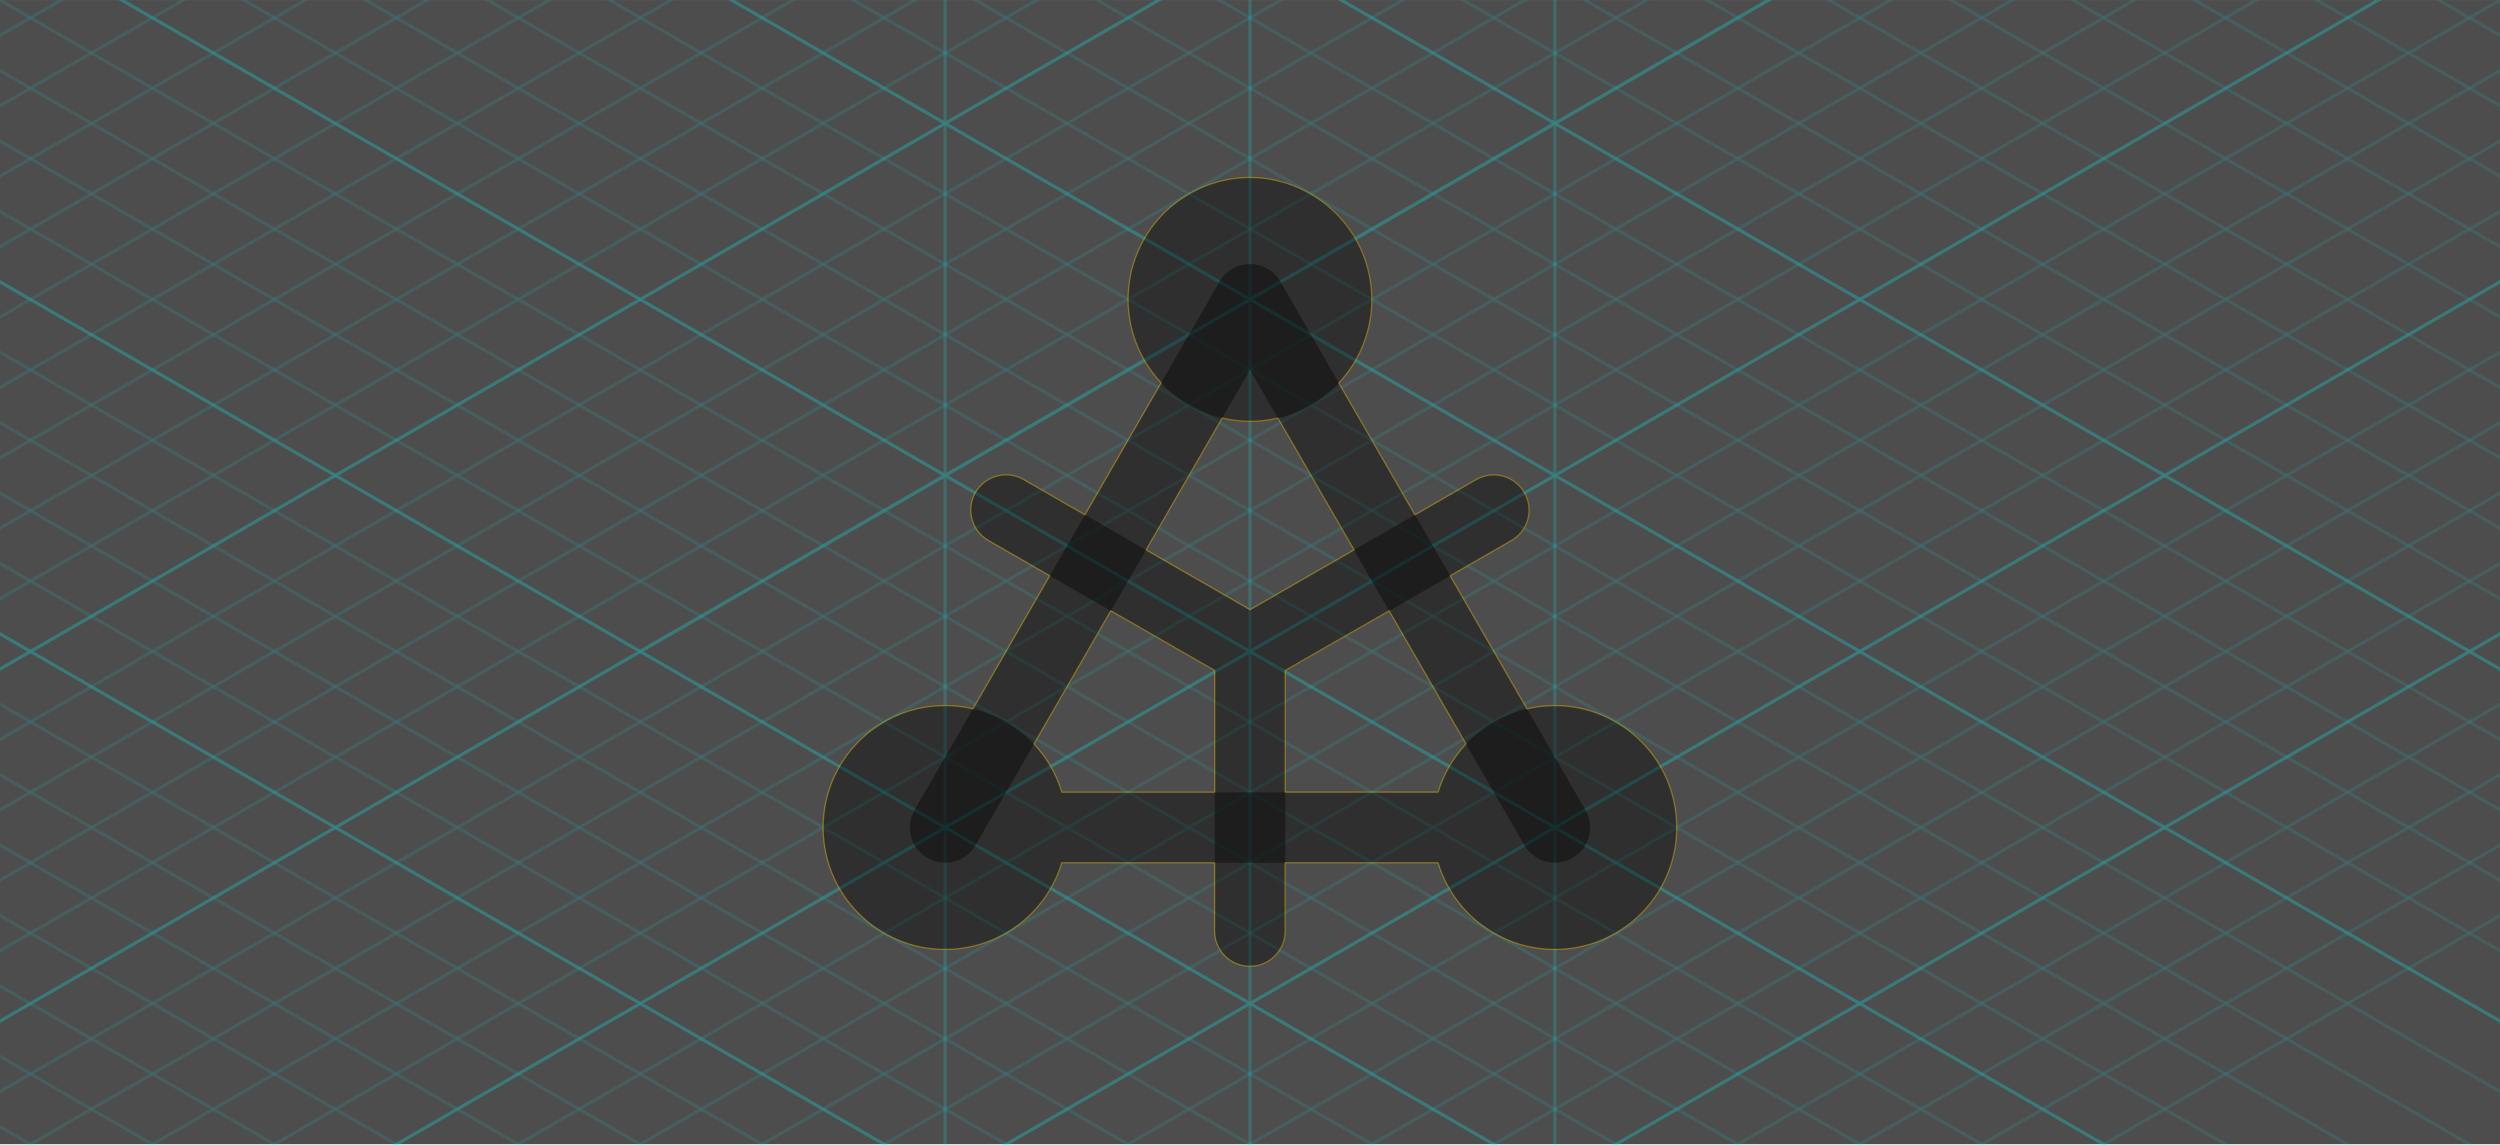
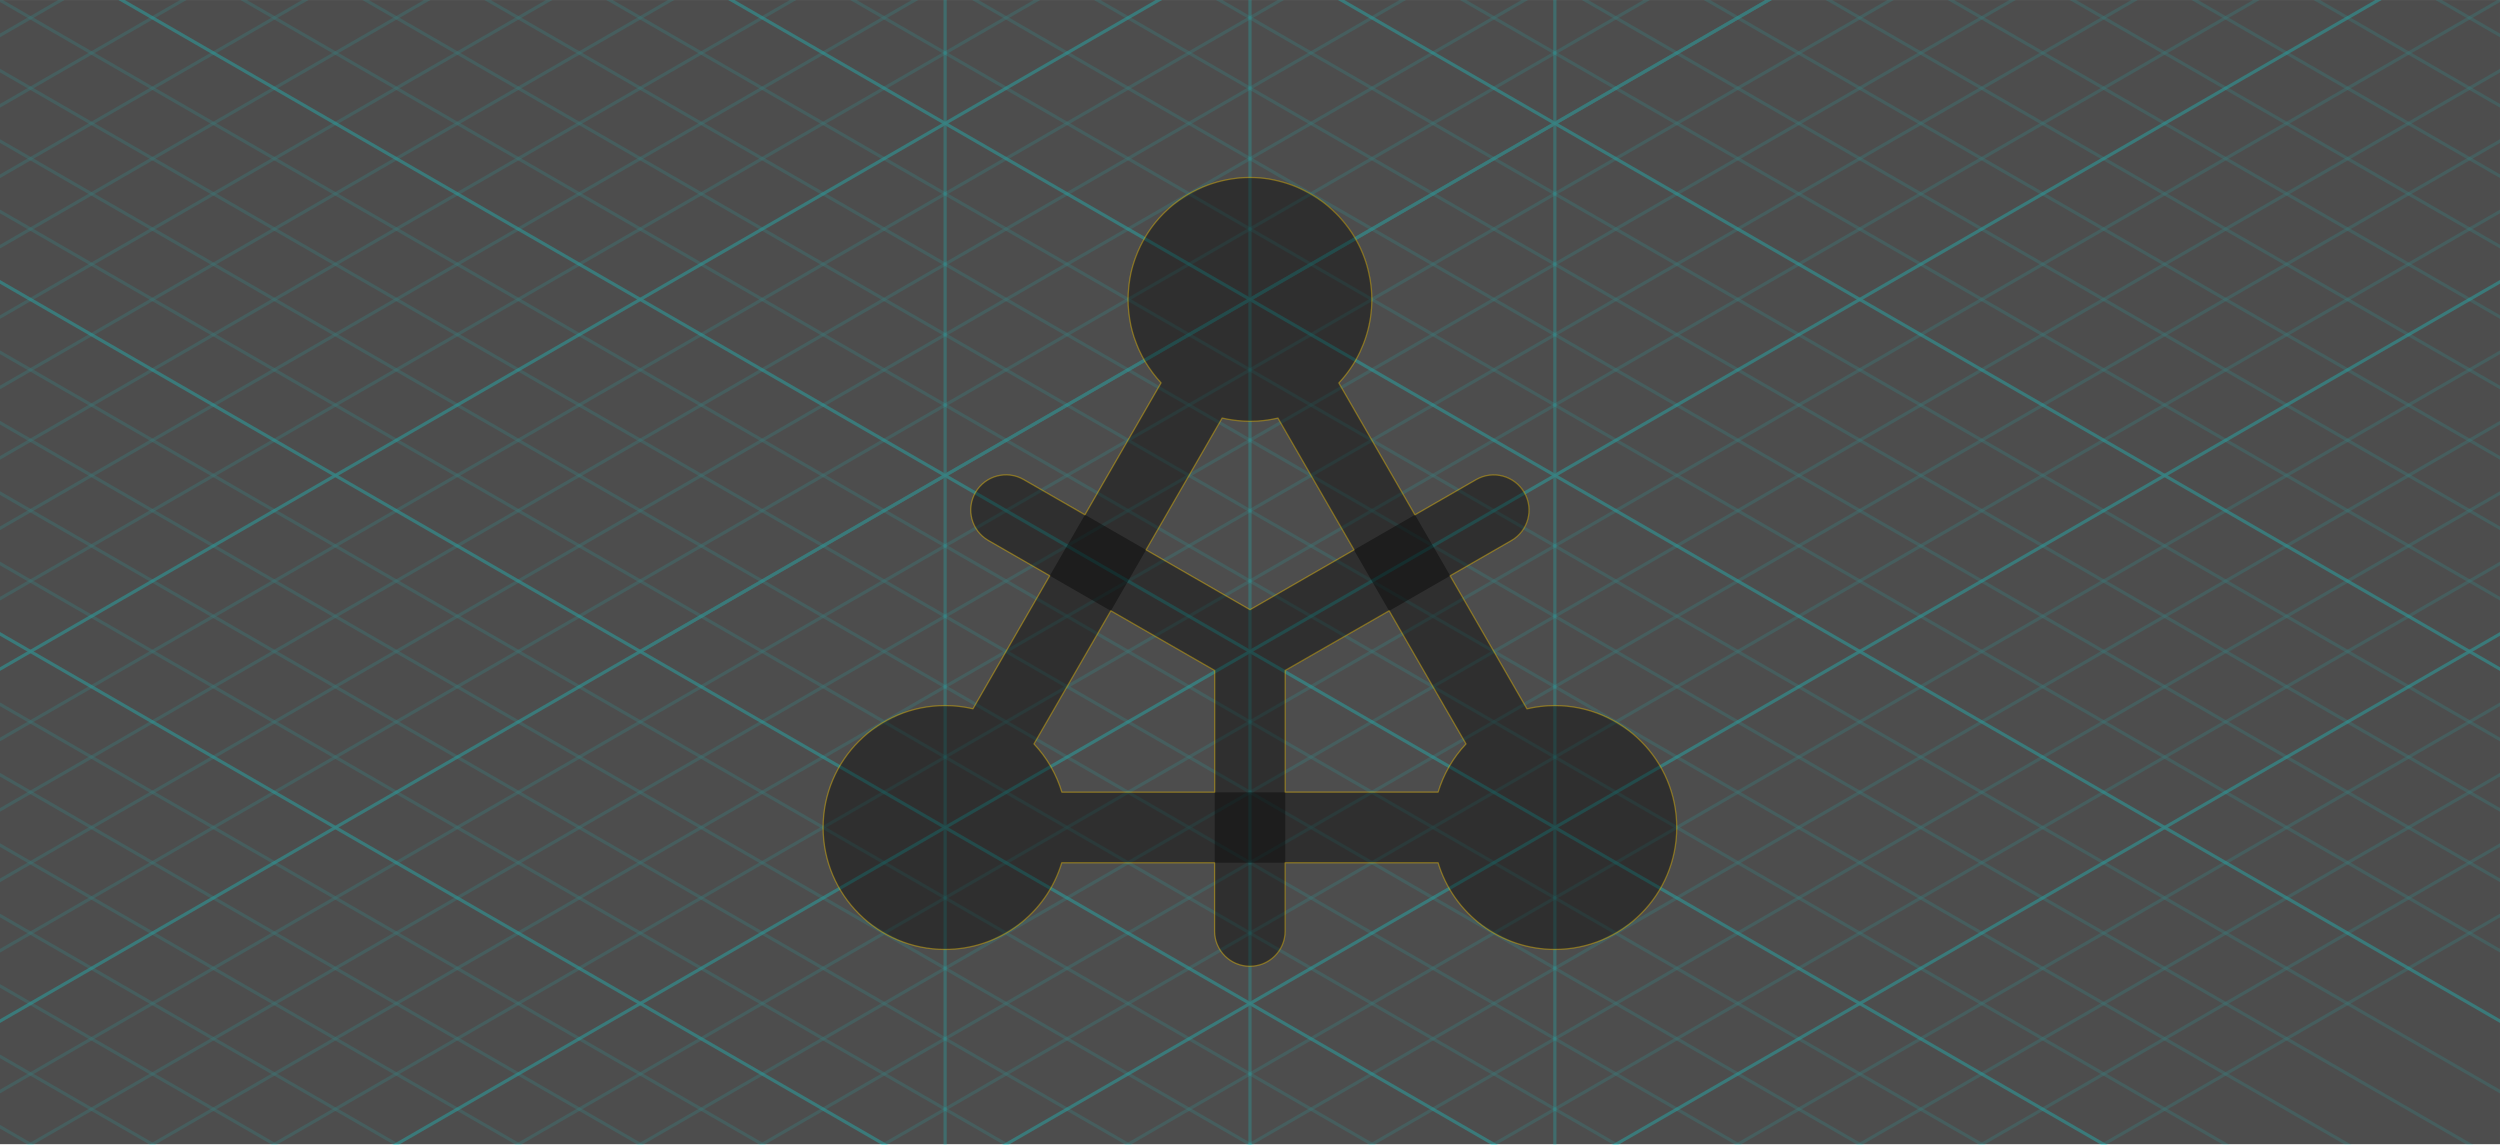
<svg xmlns="http://www.w3.org/2000/svg" xml:space="preserve" id="svg5" version="1.1" viewBox="0 0 39.058 17.875" height="17.875mm" width="39.058mm">
  <defs id="defs2" />
  <g id="layer1" transform="translate(424.3958,-245.5716)">
    <rect style="font-variation-settings:'wdth' 82, 'wght' 638;opacity:1;fill:#4d4d4d;stroke-width:1.1;stroke-linecap:round;stroke-linejoin:round;paint-order:stroke fill markers;stop-color:#000000;stroke:none" id="rect790" width="39.058" height="17.875" x="-424.396" y="245.572" />
    <g id="g7586" style="opacity:0.246;stroke:#00ffff" transform="translate(-5.715769)">
      <g id="g7027" style="stroke:#00ffff">
        <path d="m -437.632,253.767 44.46,-25.669" style="font-variation-settings:'wdth' 82, 'wght' 638;opacity:0.39;fill:#f2f2f2;stroke:#00ffff;stroke-width:0.05;stroke-linecap:round;stroke-linejoin:round;stroke-dasharray:none;paint-order:stroke fill markers;stop-color:#000000" id="path6953" />
        <path d="m -437.056,254.534 44.623,-25.763" style="font-variation-settings:'wdth' 82, 'wght' 638;opacity:0.39;fill:#f2f2f2;stroke:#00ffff;stroke-width:0.05;stroke-linecap:round;stroke-linejoin:round;stroke-dasharray:none;paint-order:stroke fill markers;stop-color:#000000" id="path6955" />
        <path d="m -436.479,255.301 44.786,-25.857" style="font-variation-settings:'wdth' 82, 'wght' 638;opacity:0.39;fill:#f2f2f2;stroke:#00ffff;stroke-width:0.05;stroke-linecap:round;stroke-linejoin:round;stroke-dasharray:none;paint-order:stroke fill markers;stop-color:#000000" id="path6957" />
        <path d="m -435.903,256.068 44.949,-25.951" style="font-variation-settings:'wdth' 82, 'wght' 638;opacity:0.39;fill:#f2f2f2;stroke:#00ffff;stroke-width:0.05;stroke-linecap:round;stroke-linejoin:round;stroke-dasharray:none;paint-order:stroke fill markers;stop-color:#000000" id="path6959" />
        <path d="m -435.326,256.835 45.112,-26.045" style="font-variation-settings:'wdth' 82, 'wght' 638;opacity:0.39;fill:#f2f2f2;stroke:#00ffff;stroke-width:0.05;stroke-linecap:round;stroke-linejoin:round;stroke-dasharray:none;paint-order:stroke fill markers;stop-color:#000000" id="path6961" />
        <path d="m -434.749,257.603 45.275,-26.14" style="font-variation-settings:'wdth' 82, 'wght' 638;opacity:0.39;fill:#f2f2f2;stroke:#00ffff;stroke-width:0.05;stroke-linecap:round;stroke-linejoin:round;stroke-dasharray:none;paint-order:stroke fill markers;stop-color:#000000" id="path6963" />
        <path d="m -434.173,258.37 45.438,-26.234" style="font-variation-settings:'wdth' 82, 'wght' 638;opacity:0.39;fill:#f2f2f2;stroke:#00ffff;stroke-width:0.05;stroke-linecap:round;stroke-linejoin:round;stroke-dasharray:none;paint-order:stroke fill markers;stop-color:#000000" id="path6965" />
        <path d="m -433.596,259.137 45.601,-26.328" style="font-variation-settings:'wdth' 82, 'wght' 638;opacity:0.39;fill:#f2f2f2;stroke:#00ffff;stroke-width:0.05;stroke-linecap:round;stroke-linejoin:round;stroke-dasharray:none;paint-order:stroke fill markers;stop-color:#000000" id="path6967" />
        <path d="m -433.02,259.904 45.764,-26.422" style="font-variation-settings:'wdth' 82, 'wght' 638;opacity:0.39;fill:#f2f2f2;stroke:#00ffff;stroke-width:0.05;stroke-linecap:round;stroke-linejoin:round;stroke-dasharray:none;paint-order:stroke fill markers;stop-color:#000000" id="path6969" />
        <path d="m -432.443,260.671 45.927,-26.516" style="font-variation-settings:'wdth' 82, 'wght' 638;opacity:0.39;fill:#f2f2f2;stroke:#00ffff;stroke-width:0.05;stroke-linecap:round;stroke-linejoin:round;stroke-dasharray:none;paint-order:stroke fill markers;stop-color:#000000" id="path6971" />
        <path d="m -431.866,261.438 46.089,-26.61" style="font-variation-settings:'wdth' 82, 'wght' 638;opacity:0.39;fill:#f2f2f2;stroke:#00ffff;stroke-width:0.05;stroke-linecap:round;stroke-linejoin:round;stroke-dasharray:none;paint-order:stroke fill markers;stop-color:#000000" id="path6973" />
        <path d="m -431.29,262.205 46.253,-26.704" style="font-variation-settings:'wdth' 82, 'wght' 638;opacity:0.39;fill:#f2f2f2;stroke:#00ffff;stroke-width:0.05;stroke-linecap:round;stroke-linejoin:round;stroke-dasharray:none;paint-order:stroke fill markers;stop-color:#000000" id="path6975" />
        <path d="m -430.713,262.972 46.415,-26.798" style="font-variation-settings:'wdth' 82, 'wght' 638;opacity:0.39;fill:#f2f2f2;stroke:#00ffff;stroke-width:0.05;stroke-linecap:round;stroke-linejoin:round;stroke-dasharray:none;paint-order:stroke fill markers;stop-color:#000000" id="path6977" />
        <path d="m -430.137,263.739 46.579,-26.892" style="font-variation-settings:'wdth' 82, 'wght' 638;opacity:0.39;fill:#f2f2f2;stroke:#00ffff;stroke-width:0.05;stroke-linecap:round;stroke-linejoin:round;stroke-dasharray:none;paint-order:stroke fill markers;stop-color:#000000" id="path6979" />
        <path d="m -429.56,264.506 46.741,-26.986" style="font-variation-settings:'wdth' 82, 'wght' 638;opacity:0.39;fill:#f2f2f2;stroke:#00ffff;stroke-width:0.05;stroke-linecap:round;stroke-linejoin:round;stroke-dasharray:none;paint-order:stroke fill markers;stop-color:#000000" id="path6981" />
        <path d="m -428.983,265.274 46.904,-27.081" style="font-variation-settings:'wdth' 82, 'wght' 638;opacity:0.39;fill:#f2f2f2;stroke:#00ffff;stroke-width:0.05;stroke-linecap:round;stroke-linejoin:round;stroke-dasharray:none;paint-order:stroke fill markers;stop-color:#000000" id="path6983" />
        <path d="m -428.407,266.041 47.067,-27.175" style="font-variation-settings:'wdth' 82, 'wght' 638;opacity:0.39;fill:#f2f2f2;stroke:#00ffff;stroke-width:0.05;stroke-linecap:round;stroke-linejoin:round;stroke-dasharray:none;paint-order:stroke fill markers;stop-color:#000000" id="path6985" />
        <path d="m -427.83,266.808 47.23,-27.269" style="font-variation-settings:'wdth' 82, 'wght' 638;opacity:0.39;fill:#f2f2f2;stroke:#00ffff;stroke-width:0.05;stroke-linecap:round;stroke-linejoin:round;stroke-dasharray:none;paint-order:stroke fill markers;stop-color:#000000" id="path6987" />
        <path d="m -427.254,267.575 47.394,-27.363" style="font-variation-settings:'wdth' 82, 'wght' 638;opacity:0.39;fill:#f2f2f2;stroke:#00ffff;stroke-width:0.05;stroke-linecap:round;stroke-linejoin:round;stroke-dasharray:none;paint-order:stroke fill markers;stop-color:#000000" id="path6989" />
        <path d="m -426.677,268.342 47.556,-27.457" style="font-variation-settings:'wdth' 82, 'wght' 638;opacity:0.39;fill:#f2f2f2;stroke:#00ffff;stroke-width:0.05;stroke-linecap:round;stroke-linejoin:round;stroke-dasharray:none;paint-order:stroke fill markers;stop-color:#000000" id="path6991" />
        <path d="m -426.1,269.109 47.719,-27.551" style="font-variation-settings:'wdth' 82, 'wght' 638;opacity:0.39;fill:#f2f2f2;stroke:#00ffff;stroke-width:0.05;stroke-linecap:round;stroke-linejoin:round;stroke-dasharray:none;paint-order:stroke fill markers;stop-color:#000000" id="path6993" />
        <path d="m -425.524,269.876 47.882,-27.645" style="font-variation-settings:'wdth' 82, 'wght' 638;opacity:0.39;fill:#f2f2f2;stroke:#00ffff;stroke-width:0.05;stroke-linecap:round;stroke-linejoin:round;stroke-dasharray:none;paint-order:stroke fill markers;stop-color:#000000" id="path6995" />
        <path d="m -424.947,270.643 48.045,-27.738" style="font-variation-settings:'wdth' 82, 'wght' 638;opacity:0.39;fill:#f2f2f2;stroke:#00ffff;stroke-width:0.05;stroke-linecap:round;stroke-linejoin:round;stroke-dasharray:none;paint-order:stroke fill markers;stop-color:#000000" id="path6997" />
        <path d="m -424.371,271.41 48.208,-27.832" style="font-variation-settings:'wdth' 82, 'wght' 638;opacity:0.39;fill:#f2f2f2;stroke:#00ffff;stroke-width:0.05;stroke-linecap:round;stroke-linejoin:round;stroke-dasharray:none;paint-order:stroke fill markers;stop-color:#000000" id="path6999" />
        <path d="m -423.794,272.178 48.371,-27.927" style="font-variation-settings:'wdth' 82, 'wght' 638;opacity:0.39;fill:#f2f2f2;stroke:#00ffff;stroke-width:0.05;stroke-linecap:round;stroke-linejoin:round;stroke-dasharray:none;paint-order:stroke fill markers;stop-color:#000000" id="path7001" />
        <path d="m -423.218,272.945 48.534,-28.021" style="font-variation-settings:'wdth' 82, 'wght' 638;opacity:0.39;fill:#f2f2f2;stroke:#00ffff;stroke-width:0.05;stroke-linecap:round;stroke-linejoin:round;stroke-dasharray:none;paint-order:stroke fill markers;stop-color:#000000" id="path7003" />
        <path d="m -422.641,273.712 48.697,-28.115" style="font-variation-settings:'wdth' 82, 'wght' 638;opacity:0.39;fill:#f2f2f2;stroke:#00ffff;stroke-width:0.05;stroke-linecap:round;stroke-linejoin:round;stroke-dasharray:none;paint-order:stroke fill markers;stop-color:#000000" id="path7005" />
        <path d="m -422.064,274.479 48.859,-28.209" style="font-variation-settings:'wdth' 82, 'wght' 638;opacity:0.39;fill:#f2f2f2;stroke:#00ffff;stroke-width:0.05;stroke-linecap:round;stroke-linejoin:round;stroke-dasharray:none;paint-order:stroke fill markers;stop-color:#000000" id="path7007" />
        <path d="m -421.488,275.246 49.023,-28.303" style="font-variation-settings:'wdth' 82, 'wght' 638;opacity:0.39;fill:#f2f2f2;stroke:#00ffff;stroke-width:0.05;stroke-linecap:round;stroke-linejoin:round;stroke-dasharray:none;paint-order:stroke fill markers;stop-color:#000000" id="path7009" />
        <path d="m -420.911,276.013 49.186,-28.397" style="font-variation-settings:'wdth' 82, 'wght' 638;opacity:0.39;fill:#f2f2f2;stroke:#00ffff;stroke-width:0.05;stroke-linecap:round;stroke-linejoin:round;stroke-dasharray:none;paint-order:stroke fill markers;stop-color:#000000" id="path7011" />
        <path d="m -420.335,276.78 49.349,-28.491" style="font-variation-settings:'wdth' 82, 'wght' 638;opacity:0.39;fill:#f2f2f2;stroke:#00ffff;stroke-width:0.05;stroke-linecap:round;stroke-linejoin:round;stroke-dasharray:none;paint-order:stroke fill markers;stop-color:#000000" id="path7013" />
        <path d="m -419.758,277.547 49.512,-28.585" style="font-variation-settings:'wdth' 82, 'wght' 638;opacity:0.39;fill:#f2f2f2;stroke:#00ffff;stroke-width:0.05;stroke-linecap:round;stroke-linejoin:round;stroke-dasharray:none;paint-order:stroke fill markers;stop-color:#000000" id="path7015" />
        <path d="m -419.181,278.314 49.674,-28.679" style="font-variation-settings:'wdth' 82, 'wght' 638;opacity:0.39;fill:#f2f2f2;stroke:#00ffff;stroke-width:0.05;stroke-linecap:round;stroke-linejoin:round;stroke-dasharray:none;paint-order:stroke fill markers;stop-color:#000000" id="path7017" />
        <path d="m -418.605,279.081 49.838,-28.773" style="font-variation-settings:'wdth' 82, 'wght' 638;opacity:0.39;fill:#f2f2f2;stroke:#00ffff;stroke-width:0.05;stroke-linecap:round;stroke-linejoin:round;stroke-dasharray:none;paint-order:stroke fill markers;stop-color:#000000" id="path7019" />
        <path d="m -418.028,279.849 50,-28.868" style="font-variation-settings:'wdth' 82, 'wght' 638;opacity:0.39;fill:#f2f2f2;stroke:#00ffff;stroke-width:0.05;stroke-linecap:round;stroke-linejoin:round;stroke-dasharray:none;paint-order:stroke fill markers;stop-color:#000000" id="path7021" />
        <path d="m -417.452,280.616 50.164,-28.962" style="font-variation-settings:'wdth' 82, 'wght' 638;opacity:0.39;fill:#f2f2f2;stroke:#00ffff;stroke-width:0.05;stroke-linecap:round;stroke-linejoin:round;stroke-dasharray:none;paint-order:stroke fill markers;stop-color:#000000" id="path7023" />
        <path d="m -416.875,281.383 50.326,-29.056" style="font-variation-settings:'wdth' 82, 'wght' 638;opacity:0.39;fill:#f2f2f2;stroke:#00ffff;stroke-width:0.05;stroke-linecap:round;stroke-linejoin:round;stroke-dasharray:none;paint-order:stroke fill markers;stop-color:#000000" id="path7025" />
      </g>
      <g id="g7508" transform="matrix(-1,0,0,1,-804.2935,-0.15909)" style="stroke:#00ffff">
        <path d="m -437.632,253.767 44.46,-25.669" style="font-variation-settings:'wdth' 82, 'wght' 638;opacity:0.39;fill:#f2f2f2;stroke:#00ffff;stroke-width:0.05;stroke-linecap:round;stroke-linejoin:round;stroke-dasharray:none;paint-order:stroke fill markers;stop-color:#000000" id="path7434" />
        <path d="m -437.056,254.534 44.623,-25.763" style="font-variation-settings:'wdth' 82, 'wght' 638;opacity:0.39;fill:#f2f2f2;stroke:#00ffff;stroke-width:0.05;stroke-linecap:round;stroke-linejoin:round;stroke-dasharray:none;paint-order:stroke fill markers;stop-color:#000000" id="path7436" />
        <path d="m -436.479,255.301 44.786,-25.857" style="font-variation-settings:'wdth' 82, 'wght' 638;opacity:0.39;fill:#f2f2f2;stroke:#00ffff;stroke-width:0.05;stroke-linecap:round;stroke-linejoin:round;stroke-dasharray:none;paint-order:stroke fill markers;stop-color:#000000" id="path7438" />
        <path d="m -435.903,256.068 44.949,-25.951" style="font-variation-settings:'wdth' 82, 'wght' 638;opacity:0.39;fill:#f2f2f2;stroke:#00ffff;stroke-width:0.05;stroke-linecap:round;stroke-linejoin:round;stroke-dasharray:none;paint-order:stroke fill markers;stop-color:#000000" id="path7440" />
        <path d="m -435.326,256.835 45.112,-26.045" style="font-variation-settings:'wdth' 82, 'wght' 638;opacity:0.39;fill:#f2f2f2;stroke:#00ffff;stroke-width:0.05;stroke-linecap:round;stroke-linejoin:round;stroke-dasharray:none;paint-order:stroke fill markers;stop-color:#000000" id="path7442" />
        <path d="m -434.749,257.603 45.275,-26.14" style="font-variation-settings:'wdth' 82, 'wght' 638;opacity:0.39;fill:#f2f2f2;stroke:#00ffff;stroke-width:0.05;stroke-linecap:round;stroke-linejoin:round;stroke-dasharray:none;paint-order:stroke fill markers;stop-color:#000000" id="path7444" />
        <path d="m -434.173,258.37 45.438,-26.234" style="font-variation-settings:'wdth' 82, 'wght' 638;opacity:0.39;fill:#f2f2f2;stroke:#00ffff;stroke-width:0.05;stroke-linecap:round;stroke-linejoin:round;stroke-dasharray:none;paint-order:stroke fill markers;stop-color:#000000" id="path7446" />
        <path d="m -433.596,259.137 45.601,-26.328" style="font-variation-settings:'wdth' 82, 'wght' 638;opacity:0.39;fill:#f2f2f2;stroke:#00ffff;stroke-width:0.05;stroke-linecap:round;stroke-linejoin:round;stroke-dasharray:none;paint-order:stroke fill markers;stop-color:#000000" id="path7448" />
        <path d="m -433.02,259.904 45.764,-26.422" style="font-variation-settings:'wdth' 82, 'wght' 638;opacity:0.39;fill:#f2f2f2;stroke:#00ffff;stroke-width:0.05;stroke-linecap:round;stroke-linejoin:round;stroke-dasharray:none;paint-order:stroke fill markers;stop-color:#000000" id="path7450" />
        <path d="m -432.443,260.671 45.927,-26.516" style="font-variation-settings:'wdth' 82, 'wght' 638;opacity:0.39;fill:#f2f2f2;stroke:#00ffff;stroke-width:0.05;stroke-linecap:round;stroke-linejoin:round;stroke-dasharray:none;paint-order:stroke fill markers;stop-color:#000000" id="path7452" />
        <path d="m -431.866,261.438 46.089,-26.61" style="font-variation-settings:'wdth' 82, 'wght' 638;opacity:0.39;fill:#f2f2f2;stroke:#00ffff;stroke-width:0.05;stroke-linecap:round;stroke-linejoin:round;stroke-dasharray:none;paint-order:stroke fill markers;stop-color:#000000" id="path7454" />
        <path d="m -431.29,262.205 46.253,-26.704" style="font-variation-settings:'wdth' 82, 'wght' 638;opacity:0.39;fill:#f2f2f2;stroke:#00ffff;stroke-width:0.05;stroke-linecap:round;stroke-linejoin:round;stroke-dasharray:none;paint-order:stroke fill markers;stop-color:#000000" id="path7456" />
        <path d="m -430.713,262.972 46.415,-26.798" style="font-variation-settings:'wdth' 82, 'wght' 638;opacity:0.39;fill:#f2f2f2;stroke:#00ffff;stroke-width:0.05;stroke-linecap:round;stroke-linejoin:round;stroke-dasharray:none;paint-order:stroke fill markers;stop-color:#000000" id="path7458" />
        <path d="m -430.137,263.739 46.579,-26.892" style="font-variation-settings:'wdth' 82, 'wght' 638;opacity:0.39;fill:#f2f2f2;stroke:#00ffff;stroke-width:0.05;stroke-linecap:round;stroke-linejoin:round;stroke-dasharray:none;paint-order:stroke fill markers;stop-color:#000000" id="path7460" />
        <path d="m -429.56,264.506 46.741,-26.986" style="font-variation-settings:'wdth' 82, 'wght' 638;opacity:0.39;fill:#f2f2f2;stroke:#00ffff;stroke-width:0.05;stroke-linecap:round;stroke-linejoin:round;stroke-dasharray:none;paint-order:stroke fill markers;stop-color:#000000" id="path7462" />
        <path d="m -428.983,265.274 46.904,-27.081" style="font-variation-settings:'wdth' 82, 'wght' 638;opacity:0.39;fill:#f2f2f2;stroke:#00ffff;stroke-width:0.05;stroke-linecap:round;stroke-linejoin:round;stroke-dasharray:none;paint-order:stroke fill markers;stop-color:#000000" id="path7464" />
        <path d="m -428.407,266.041 47.067,-27.175" style="font-variation-settings:'wdth' 82, 'wght' 638;opacity:0.39;fill:#f2f2f2;stroke:#00ffff;stroke-width:0.05;stroke-linecap:round;stroke-linejoin:round;stroke-dasharray:none;paint-order:stroke fill markers;stop-color:#000000" id="path7466" />
        <path d="m -427.83,266.808 47.23,-27.269" style="font-variation-settings:'wdth' 82, 'wght' 638;opacity:0.39;fill:#f2f2f2;stroke:#00ffff;stroke-width:0.05;stroke-linecap:round;stroke-linejoin:round;stroke-dasharray:none;paint-order:stroke fill markers;stop-color:#000000" id="path7468" />
        <path d="m -427.254,267.575 47.394,-27.363" style="font-variation-settings:'wdth' 82, 'wght' 638;opacity:0.39;fill:#f2f2f2;stroke:#00ffff;stroke-width:0.05;stroke-linecap:round;stroke-linejoin:round;stroke-dasharray:none;paint-order:stroke fill markers;stop-color:#000000" id="path7470" />
        <path d="m -426.677,268.342 47.556,-27.457" style="font-variation-settings:'wdth' 82, 'wght' 638;opacity:0.39;fill:#f2f2f2;stroke:#00ffff;stroke-width:0.05;stroke-linecap:round;stroke-linejoin:round;stroke-dasharray:none;paint-order:stroke fill markers;stop-color:#000000" id="path7472" />
        <path d="m -426.1,269.109 47.719,-27.551" style="font-variation-settings:'wdth' 82, 'wght' 638;opacity:0.39;fill:#f2f2f2;stroke:#00ffff;stroke-width:0.05;stroke-linecap:round;stroke-linejoin:round;stroke-dasharray:none;paint-order:stroke fill markers;stop-color:#000000" id="path7474" />
        <path d="m -425.524,269.876 47.882,-27.645" style="font-variation-settings:'wdth' 82, 'wght' 638;opacity:0.39;fill:#f2f2f2;stroke:#00ffff;stroke-width:0.05;stroke-linecap:round;stroke-linejoin:round;stroke-dasharray:none;paint-order:stroke fill markers;stop-color:#000000" id="path7476" />
        <path d="m -424.947,270.643 48.045,-27.738" style="font-variation-settings:'wdth' 82, 'wght' 638;opacity:0.39;fill:#f2f2f2;stroke:#00ffff;stroke-width:0.05;stroke-linecap:round;stroke-linejoin:round;stroke-dasharray:none;paint-order:stroke fill markers;stop-color:#000000" id="path7478" />
        <path d="m -424.371,271.41 48.208,-27.832" style="font-variation-settings:'wdth' 82, 'wght' 638;opacity:0.39;fill:#f2f2f2;stroke:#00ffff;stroke-width:0.05;stroke-linecap:round;stroke-linejoin:round;stroke-dasharray:none;paint-order:stroke fill markers;stop-color:#000000" id="path7480" />
        <path d="m -423.794,272.178 48.371,-27.927" style="font-variation-settings:'wdth' 82, 'wght' 638;opacity:0.39;fill:#f2f2f2;stroke:#00ffff;stroke-width:0.05;stroke-linecap:round;stroke-linejoin:round;stroke-dasharray:none;paint-order:stroke fill markers;stop-color:#000000" id="path7482" />
        <path d="m -423.218,272.945 48.534,-28.021" style="font-variation-settings:'wdth' 82, 'wght' 638;opacity:0.39;fill:#f2f2f2;stroke:#00ffff;stroke-width:0.05;stroke-linecap:round;stroke-linejoin:round;stroke-dasharray:none;paint-order:stroke fill markers;stop-color:#000000" id="path7484" />
        <path d="m -422.641,273.712 48.697,-28.115" style="font-variation-settings:'wdth' 82, 'wght' 638;opacity:0.39;fill:#f2f2f2;stroke:#00ffff;stroke-width:0.05;stroke-linecap:round;stroke-linejoin:round;stroke-dasharray:none;paint-order:stroke fill markers;stop-color:#000000" id="path7486" />
        <path d="m -422.064,274.479 48.859,-28.209" style="font-variation-settings:'wdth' 82, 'wght' 638;opacity:0.39;fill:#f2f2f2;stroke:#00ffff;stroke-width:0.05;stroke-linecap:round;stroke-linejoin:round;stroke-dasharray:none;paint-order:stroke fill markers;stop-color:#000000" id="path7488" />
        <path d="m -421.488,275.246 49.023,-28.303" style="font-variation-settings:'wdth' 82, 'wght' 638;opacity:0.39;fill:#f2f2f2;stroke:#00ffff;stroke-width:0.05;stroke-linecap:round;stroke-linejoin:round;stroke-dasharray:none;paint-order:stroke fill markers;stop-color:#000000" id="path7490" />
        <path d="m -420.911,276.013 49.186,-28.397" style="font-variation-settings:'wdth' 82, 'wght' 638;opacity:0.39;fill:#f2f2f2;stroke:#00ffff;stroke-width:0.05;stroke-linecap:round;stroke-linejoin:round;stroke-dasharray:none;paint-order:stroke fill markers;stop-color:#000000" id="path7492" />
        <path d="m -420.335,276.78 49.349,-28.491" style="font-variation-settings:'wdth' 82, 'wght' 638;opacity:0.39;fill:#f2f2f2;stroke:#00ffff;stroke-width:0.05;stroke-linecap:round;stroke-linejoin:round;stroke-dasharray:none;paint-order:stroke fill markers;stop-color:#000000" id="path7494" />
        <path d="m -419.758,277.547 49.512,-28.585" style="font-variation-settings:'wdth' 82, 'wght' 638;opacity:0.39;fill:#f2f2f2;stroke:#00ffff;stroke-width:0.05;stroke-linecap:round;stroke-linejoin:round;stroke-dasharray:none;paint-order:stroke fill markers;stop-color:#000000" id="path7496" />
        <path d="m -419.181,278.314 49.674,-28.679" style="font-variation-settings:'wdth' 82, 'wght' 638;opacity:0.39;fill:#f2f2f2;stroke:#00ffff;stroke-width:0.05;stroke-linecap:round;stroke-linejoin:round;stroke-dasharray:none;paint-order:stroke fill markers;stop-color:#000000" id="path7498" />
        <path d="m -418.605,279.081 49.838,-28.773" style="font-variation-settings:'wdth' 82, 'wght' 638;opacity:0.39;fill:#f2f2f2;stroke:#00ffff;stroke-width:0.05;stroke-linecap:round;stroke-linejoin:round;stroke-dasharray:none;paint-order:stroke fill markers;stop-color:#000000" id="path7500" />
        <path d="m -418.028,279.849 50,-28.868" style="font-variation-settings:'wdth' 82, 'wght' 638;opacity:0.39;fill:#f2f2f2;stroke:#00ffff;stroke-width:0.05;stroke-linecap:round;stroke-linejoin:round;stroke-dasharray:none;paint-order:stroke fill markers;stop-color:#000000" id="path7502" />
        <path d="m -417.452,280.616 50.164,-28.962" style="font-variation-settings:'wdth' 82, 'wght' 638;opacity:0.39;fill:#f2f2f2;stroke:#00ffff;stroke-width:0.05;stroke-linecap:round;stroke-linejoin:round;stroke-dasharray:none;paint-order:stroke fill markers;stop-color:#000000" id="path7504" />
        <path d="m -416.875,281.383 50.326,-29.056" style="font-variation-settings:'wdth' 82, 'wght' 638;opacity:0.39;fill:#f2f2f2;stroke:#00ffff;stroke-width:0.05;stroke-linecap:round;stroke-linejoin:round;stroke-dasharray:none;paint-order:stroke fill markers;stop-color:#000000" id="path7506" />
      </g>
    </g>
    <circle style="fill:#000000;stroke:none;stroke-width:0.4;stroke-linecap:round;stroke-linejoin:round;stroke-dasharray:none;stroke-opacity:1;paint-order:stroke fill markers;stop-color:#000000" id="circle10004" cx="-379.319" cy="409.416" r="0.433" />
    <g id="g3121" style="stroke:#00ffff;opacity:0.174">
      <path style="font-variation-settings:'wdth' 82, 'wght' 638;opacity:1;fill:#000000;stroke:#00ffff;stroke-width:0.05;stroke-linecap:round;stroke-linejoin:round;stroke-dasharray:none;paint-order:stroke fill markers;stop-color:#000000" d="m -424.872,244.2 37.079,21.408" id="path855" />
      <path style="font-variation-settings:'wdth' 82, 'wght' 638;opacity:1;fill:#000000;stroke:#00ffff;stroke-width:0.05;stroke-linecap:round;stroke-linejoin:round;stroke-dasharray:none;paint-order:stroke fill markers;stop-color:#000000" d="m -414.393,244.75 33.944,19.597" id="path1475" />
      <path style="font-variation-settings:'wdth' 82, 'wght' 638;opacity:1;fill:#000000;stroke:#00ffff;stroke-width:0.05;stroke-linecap:round;stroke-linejoin:round;stroke-dasharray:none;paint-order:stroke fill markers;stop-color:#000000" d="m -426.778,248.6 31.437,18.15" id="path1477" />
      <path style="font-variation-settings:'wdth' 82, 'wght' 638;opacity:1;fill:#000000;stroke:#00ffff;stroke-width:0.05;stroke-linecap:round;stroke-linejoin:round;stroke-dasharray:none;paint-order:stroke fill markers;stop-color:#000000" d="m -427.73,253.55 32.39,18.7" id="path1479" />
      <path style="font-variation-settings:'wdth' 82, 'wght' 638;opacity:1;fill:#000000;stroke:#00ffff;stroke-width:0.05;stroke-linecap:round;stroke-linejoin:round;stroke-dasharray:none;paint-order:stroke fill markers;stop-color:#000000" d="m -382.618,242.905 -40.219,23.22" id="path1481" />
      <path style="font-variation-settings:'wdth' 82, 'wght' 638;opacity:1;fill:#000000;stroke:#00ffff;stroke-width:0.05;stroke-linecap:round;stroke-linejoin:round;stroke-dasharray:none;paint-order:stroke fill markers;stop-color:#000000" d="m -395.341,244.75 -19.053,11" id="path1483" />
      <path style="font-variation-settings:'wdth' 82, 'wght' 638;opacity:1;fill:#000000;stroke:#00ffff;stroke-width:0.05;stroke-linecap:round;stroke-linejoin:round;stroke-dasharray:none;paint-order:stroke fill markers;stop-color:#000000" d="m -379.988,246.886 -34.405,19.864" id="path1485" />
      <path style="font-variation-settings:'wdth' 82, 'wght' 638;opacity:1;fill:#000000;stroke:#00ffff;stroke-width:0.05;stroke-linecap:round;stroke-linejoin:round;stroke-dasharray:none;paint-order:stroke fill markers;stop-color:#000000" d="m -380.098,252.45 -34.295,19.8" id="path1487" />
      <path style="font-variation-settings:'wdth' 82, 'wght' 638;opacity:1;fill:#000000;stroke:#00ffff;stroke-width:0.05;stroke-linecap:round;stroke-linejoin:round;stroke-dasharray:none;paint-order:stroke fill markers;stop-color:#000000" d="m -409.63,242 v 27.5" id="path1552" />
      <path style="font-variation-settings:'wdth' 82, 'wght' 638;opacity:1;fill:#000000;stroke:#00ffff;stroke-width:0.05;stroke-linecap:round;stroke-linejoin:round;stroke-dasharray:none;paint-order:stroke fill markers;stop-color:#000000" d="m -404.867,244.75 v 27.5" id="path1554" />
      <path style="font-variation-settings:'wdth' 82, 'wght' 638;opacity:1;fill:#000000;stroke:#00ffff;stroke-width:0.05;stroke-linecap:round;stroke-linejoin:round;stroke-dasharray:none;paint-order:stroke fill markers;stop-color:#000000" d="m -400.104,242 v 27.5" id="path1556" />
      <path style="font-variation-settings:'wdth' 82, 'wght' 638;opacity:1;fill:#000000;stroke:#00ffff;stroke-width:0.05;stroke-linecap:round;stroke-linejoin:round;stroke-dasharray:none;paint-order:stroke fill markers;stop-color:#000000" d="m -414.393,239.25 36.827,21.262" id="path1558" />
      <path style="font-variation-settings:'wdth' 82, 'wght' 638;opacity:1;fill:#000000;stroke:#00ffff;stroke-width:0.05;stroke-linecap:round;stroke-linejoin:round;stroke-dasharray:none;paint-order:stroke fill markers;stop-color:#000000" d="m -389.224,241.218 -39.603,22.865" id="path1560" />
      <path style="font-variation-settings:'wdth' 82, 'wght' 638;opacity:1;fill:#000000;stroke:#00ffff;stroke-width:0.05;stroke-linecap:round;stroke-linejoin:round;stroke-dasharray:none;paint-order:stroke fill markers;stop-color:#000000" d="m -395.341,239.25 -31.437,18.15" id="path1562" />
    </g>
    <g id="g3040">
-       <g id="g3656" transform="matrix(1.000006,0,0,1.000006,-33.33983,68.74878)" style="stroke-width:1;opacity:0.39">
-         <circle style="fill:#000000;stroke:none;stroke-width:1.584;stroke-linecap:round;stroke-linejoin:round;stroke-dasharray:none;stroke-opacity:1;paint-order:stroke fill markers;stop-color:#000000" id="use3648" cx="-371.525" cy="181.5" r="1.905" />
+       <g id="g3656" transform="matrix(1.000006,0,0,1.000006,-33.33983,68.74878)" style="opacity:0.39;stroke-width:1">
+         <path id="use3648" style="fill:#000000;stroke:none;stroke-width:1.584;stroke-linecap:round;stroke-linejoin:round;stroke-dasharray:none;stroke-opacity:1;paint-order:stroke fill markers;stop-color:#000000" d="M -371.525 179.595 A 1.905 1.905 0 0 0 -373.43 181.5 A 1.905 1.905 0 0 0 -372.914 182.804 L -376.764 189.475 A 0.55 0.55 0 0 0 -376.563 190.227 A 0.55 0.55 0 0 0 -375.812 190.026 L -371.96 183.354 A 1.905 1.905 0 0 0 -371.525 183.405 A 1.905 1.905 0 0 0 -371.09 183.354 L -367.238 190.026 A 0.55 0.55 0 0 0 -366.486 190.227 A 0.55 0.55 0 0 0 -366.285 189.475 L -370.137 182.804 A 1.905 1.905 0 0 0 -369.62 181.5 A 1.905 1.905 0 0 0 -371.525 179.595 z " />
        <circle style="fill:#000000;stroke:none;stroke-width:1.584;stroke-linecap:round;stroke-linejoin:round;stroke-dasharray:none;stroke-opacity:1;paint-order:stroke fill markers;stop-color:#000000" id="use3650" cx="-376.288" cy="189.75" r="1.905" />
        <circle style="fill:#000000;stroke:none;stroke-width:1.584;stroke-linecap:round;stroke-linejoin:round;stroke-dasharray:none;stroke-opacity:1;paint-order:stroke fill markers;stop-color:#000000" id="use3652" cx="-366.762" cy="189.75" r="1.905" />
        <path style="fill:#000000;stroke:#000000;stroke-width:1.1;stroke-linecap:round;stroke-linejoin:round;stroke-dasharray:none;stroke-opacity:1;paint-order:stroke fill markers;stop-color:#000000" d="m -366.762,189.75 -9.526,2.9e-4" id="path3654" />
      </g>
-       <g id="g3670" transform="matrix(1.000006,0,0,1.000006,-33.33983,46.74865)" style="stroke-width:1;opacity:0.39">
-         <path style="fill:#000000;stroke:#000000;stroke-width:1.1;stroke-linecap:round;stroke-linejoin:round;stroke-dasharray:none;stroke-opacity:1;paint-order:stroke fill markers;stop-color:#000000" d="m -376.288,211.75 4.763,-8.25" id="path3666" />
-         <path style="fill:#000000;stroke:#000000;stroke-width:1.1;stroke-linecap:round;stroke-linejoin:round;stroke-dasharray:none;stroke-opacity:1;paint-order:stroke fill markers;stop-color:#000000" d="m -371.525,203.5 4.763,8.25" id="path3668" />
+       <g id="g3670" transform="matrix(1.000006,0,0,1.000006,-33.33983,46.74865)" style="opacity:0.39;stroke-width:1">
+         <g id="path3666" />
+         <g id="path3668" />
      </g>
-       <g id="g5249" transform="matrix(1.111402,0,0,1.111402,8.789454,-32.27362)" style="stroke-width:0.9;opacity:0.39">
+       <g id="g5249" transform="matrix(1.111402,0,0,1.111402,8.789454,-32.27362)" style="opacity:0.39;stroke-width:0.9">
        <g id="g3646" transform="matrix(0.8997699,0,0,0.8969047,-37.90636,111.1483)" style="stroke-width:1.002">
          <g id="g3644" style="stroke-width:1.002">
            <path style="fill:#000000;stroke:#000000;stroke-width:1.102;stroke-linecap:round;stroke-linejoin:round;stroke-dasharray:none;stroke-opacity:1;paint-order:stroke fill markers;stop-color:#000000" d="m -371.525,165 3.811,-2.2" id="path3638" />
            <path style="fill:#000000;stroke:#000000;stroke-width:1.102;stroke-linecap:round;stroke-linejoin:round;stroke-dasharray:none;stroke-opacity:1;paint-order:stroke fill markers;stop-color:#000000" d="m -371.525,169.4 v -4.4" id="path3640" />
            <path style="fill:#000000;stroke:#000000;stroke-width:1.102;stroke-linecap:round;stroke-linejoin:round;stroke-dasharray:none;stroke-opacity:1;paint-order:stroke fill markers;stop-color:#000000" d="m -375.335,162.8 3.811,2.2" id="path3642" />
          </g>
        </g>
      </g>
    </g>
    <path id="path11249" style="opacity:0.39;fill:none;stroke:#ffcc00;stroke-width:0.02;stroke-linecap:round;stroke-linejoin:round;stroke-dasharray:none;paint-order:stroke fill markers;stop-color:#000000" d="m -404.867,248.344 a 1.905,1.905 0 0 0 -0.19,0.01 1.905,1.905 0 0 0 -0.047,0.006 1.905,1.905 0 0 0 -0.368,0.084 1.905,1.905 0 0 0 -0.048,0.017 1.905,1.905 0 0 0 -0.338,0.162 1.905,1.905 0 0 0 -0.043,0.027 1.905,1.905 0 0 0 -0.299,0.239 1.905,1.905 0 0 0 -0.028,0.028 1.905,1.905 0 0 0 -0.117,0.131 1.905,1.905 0 0 0 -0.024,0.03 1.905,1.905 0 0 0 -0.095,0.134 1.905,1.905 0 0 0 -0.028,0.045 1.905,1.905 0 0 0 -0.163,0.338 1.905,1.905 0 0 0 -0.017,0.048 1.905,1.905 0 0 0 -0.048,0.164 1.905,1.905 0 0 0 -0.008,0.036 1.905,1.905 0 0 0 -0.028,0.169 1.905,1.905 0 0 0 -0.005,0.045 1.905,1.905 0 0 0 -0.011,0.191 1.905,1.905 0 0 0 0.01,0.19 1.905,1.905 0 0 0 0.004,0.033 1.905,1.905 0 0 0 0.027,0.169 1.905,1.905 0 0 0 0.004,0.021 1.905,1.905 0 0 0 0.048,0.176 1.905,1.905 0 0 0 0.015,0.041 1.905,1.905 0 0 0 0.056,0.143 1.905,1.905 0 0 0 0.015,0.033 1.905,1.905 0 0 0 0.089,0.169 1.905,1.905 0 0 0 0.006,0.009 1.905,1.905 0 0 0 0.095,0.142 1.905,1.905 0 0 0 0.028,0.038 1.905,1.905 0 0 0 0.119,0.141 l -1.19,2.061 -0.958,-0.551 a 0.551,0.549 0 0 0 -0.752,0.203 0.551,0.549 0 0 0 0.201,0.749 l 0.959,0.552 -1.199,2.078 a 1.905,1.905 0 0 0 -0.436,-0.05 1.905,1.905 0 0 0 -1.905,1.905 1.905,1.905 0 0 0 1.905,1.905 1.905,1.905 0 0 0 1.823,-1.354 h 2.388 v 1.068 a 0.551,0.549 0 0 0 0.551,0.549 0.551,0.549 0 0 0 0.551,-0.549 v -1.068 h 2.39 a 1.905,1.905 0 0 0 1.823,1.354 1.905,1.905 0 0 0 1.905,-1.905 1.905,1.905 0 0 0 -1.905,-1.905 1.905,1.905 0 0 0 -0.435,0.051 l -1.2,-2.079 0.958,-0.551 a 0.551,0.549 0 0 0 0.201,-0.749 0.551,0.549 0 0 0 -0.752,-0.203 l -0.957,0.551 -1.189,-2.06 a 1.905,1.905 0 0 0 0.008,-0.009 1.905,1.905 0 0 0 0.002,-0.002 1.905,1.905 0 0 0 0.175,-0.22 1.905,1.905 0 0 0 10e-4,-0.002 1.905,1.905 0 0 0 0.075,-0.119 1.905,1.905 0 0 0 5.1e-4,-0.001 1.905,1.905 0 0 0 0.066,-0.125 1.905,1.905 0 0 0 0.003,-0.007 1.905,1.905 0 0 0 0.049,-0.113 1.905,1.905 0 0 0 0.008,-0.021 1.905,1.905 0 0 0 0.08,-0.262 1.905,1.905 0 0 0 0,-0.001 1.905,1.905 0 0 0 0.027,-0.139 1.905,1.905 0 0 0 10e-4,-0.008 1.905,1.905 0 0 0 0.015,-0.133 1.905,1.905 0 0 0 0,-0.006 1.905,1.905 0 0 0 0.005,-0.136 1.905,1.905 0 0 0 -0.002,-0.075 1.905,1.905 0 0 0 -10e-4,-0.023 1.905,1.905 0 0 0 -0.003,-0.051 1.905,1.905 0 0 0 -0.005,-0.046 1.905,1.905 0 0 0 -0.003,-0.028 1.905,1.905 0 0 0 -0.003,-0.021 1.905,1.905 0 0 0 -0.007,-0.053 1.905,1.905 0 0 0 -0.008,-0.043 1.905,1.905 0 0 0 -0.006,-0.03 1.905,1.905 0 0 0 -10e-4,-0.005 1.905,1.905 0 0 0 -0.015,-0.069 1.905,1.905 0 0 0 -0.01,-0.04 1.905,1.905 0 0 0 -5.2e-4,-0.002 1.905,1.905 0 0 0 -0.012,-0.045 1.905,1.905 0 0 0 -0.017,-0.056 1.905,1.905 0 0 0 -0.013,-0.038 1.905,1.905 0 0 0 -0.012,-0.033 1.905,1.905 0 0 0 -0.027,-0.07 1.905,1.905 0 0 0 -0.004,-0.008 1.905,1.905 0 0 0 -0.026,-0.06 1.905,1.905 0 0 0 -0.005,-0.01 1.905,1.905 0 0 0 -0.028,-0.057 1.905,1.905 0 0 0 -0.016,-0.03 1.905,1.905 0 0 0 -0.019,-0.036 1.905,1.905 0 0 0 -0.004,-0.007 1.905,1.905 0 0 0 -0.034,-0.057 1.905,1.905 0 0 0 -0.004,-0.007 1.905,1.905 0 0 0 -0.036,-0.056 1.905,1.905 0 0 0 -0.004,-0.005 1.905,1.905 0 0 0 -0.039,-0.056 1.905,1.905 0 0 0 -0.018,-0.024 1.905,1.905 0 0 0 -0.009,-0.011 1.905,1.905 0 0 0 -0.021,-0.028 1.905,1.905 0 0 0 -0.031,-0.038 1.905,1.905 0 0 0 -0.032,-0.037 1.905,1.905 0 0 0 -0.032,-0.036 1.905,1.905 0 0 0 -5.2e-4,-10e-4 1.905,1.905 0 0 0 -0.105,-0.104 1.905,1.905 0 0 0 -0.003,-0.003 1.905,1.905 0 0 0 -0.043,-0.039 1.905,1.905 0 0 0 -0.027,-0.023 1.905,1.905 0 0 0 -0.041,-0.033 1.905,1.905 0 0 0 -0.005,-0.004 1.905,1.905 0 0 0 -0.055,-0.042 1.905,1.905 0 0 0 -0.016,-0.011 1.905,1.905 0 0 0 -0.045,-0.032 1.905,1.905 0 0 0 -0.011,-0.007 1.905,1.905 0 0 0 -0.052,-0.033 1.905,1.905 0 0 0 -0.015,-0.009 1.905,1.905 0 0 0 -0.05,-0.029 1.905,1.905 0 0 0 -0.005,-0.003 1.905,1.905 0 0 0 -0.061,-0.032 1.905,1.905 0 0 0 -0.013,-0.007 1.905,1.905 0 0 0 -0.054,-0.026 1.905,1.905 0 0 0 -0.006,-0.003 1.905,1.905 0 0 0 -0.133,-0.055 1.905,1.905 0 0 0 -0.034,-0.012 1.905,1.905 0 0 0 -0.037,-0.013 1.905,1.905 0 0 0 -0.009,-0.003 1.905,1.905 0 0 0 -0.047,-0.014 1.905,1.905 0 0 0 -0.028,-0.008 1.905,1.905 0 0 0 -0.133,-0.032 1.905,1.905 0 0 0 -0.03,-0.006 1.905,1.905 0 0 0 -0.015,-0.003 1.905,1.905 0 0 0 -0.033,-0.006 1.905,1.905 0 0 0 -0.144,-0.017 1.905,1.905 0 0 0 -0.002,0 1.905,1.905 0 0 0 -0.015,-0.001 1.905,1.905 0 0 0 -0.034,-0.002 1.905,1.905 0 0 0 -0.023,-0.001 1.905,1.905 0 0 0 -0.003,0 1.905,1.905 0 0 0 -0.072,-0.002 z m -0.435,3.759 a 1.905,1.905 0 0 0 0.193,0.034 1.905,1.905 0 0 0 0.051,0.006 1.905,1.905 0 0 0 0.192,0.011 1.905,1.905 0 0 0 0.424,-0.048 1.905,1.905 0 0 1 5.2e-4,0 1.905,1.905 0 0 0 0.011,-0.003 l 1.189,2.059 -1.625,0.935 -1.624,-0.935 z m -1.739,3.011 1.623,0.933 v 1.901 h -2.388 a 1.905,1.905 0 0 0 -0.436,-0.754 z m 4.348,0 1.201,2.08 a 1.905,1.905 0 0 0 -0.436,0.753 h -2.389 v -1.901 z" />
  </g>
</svg>
